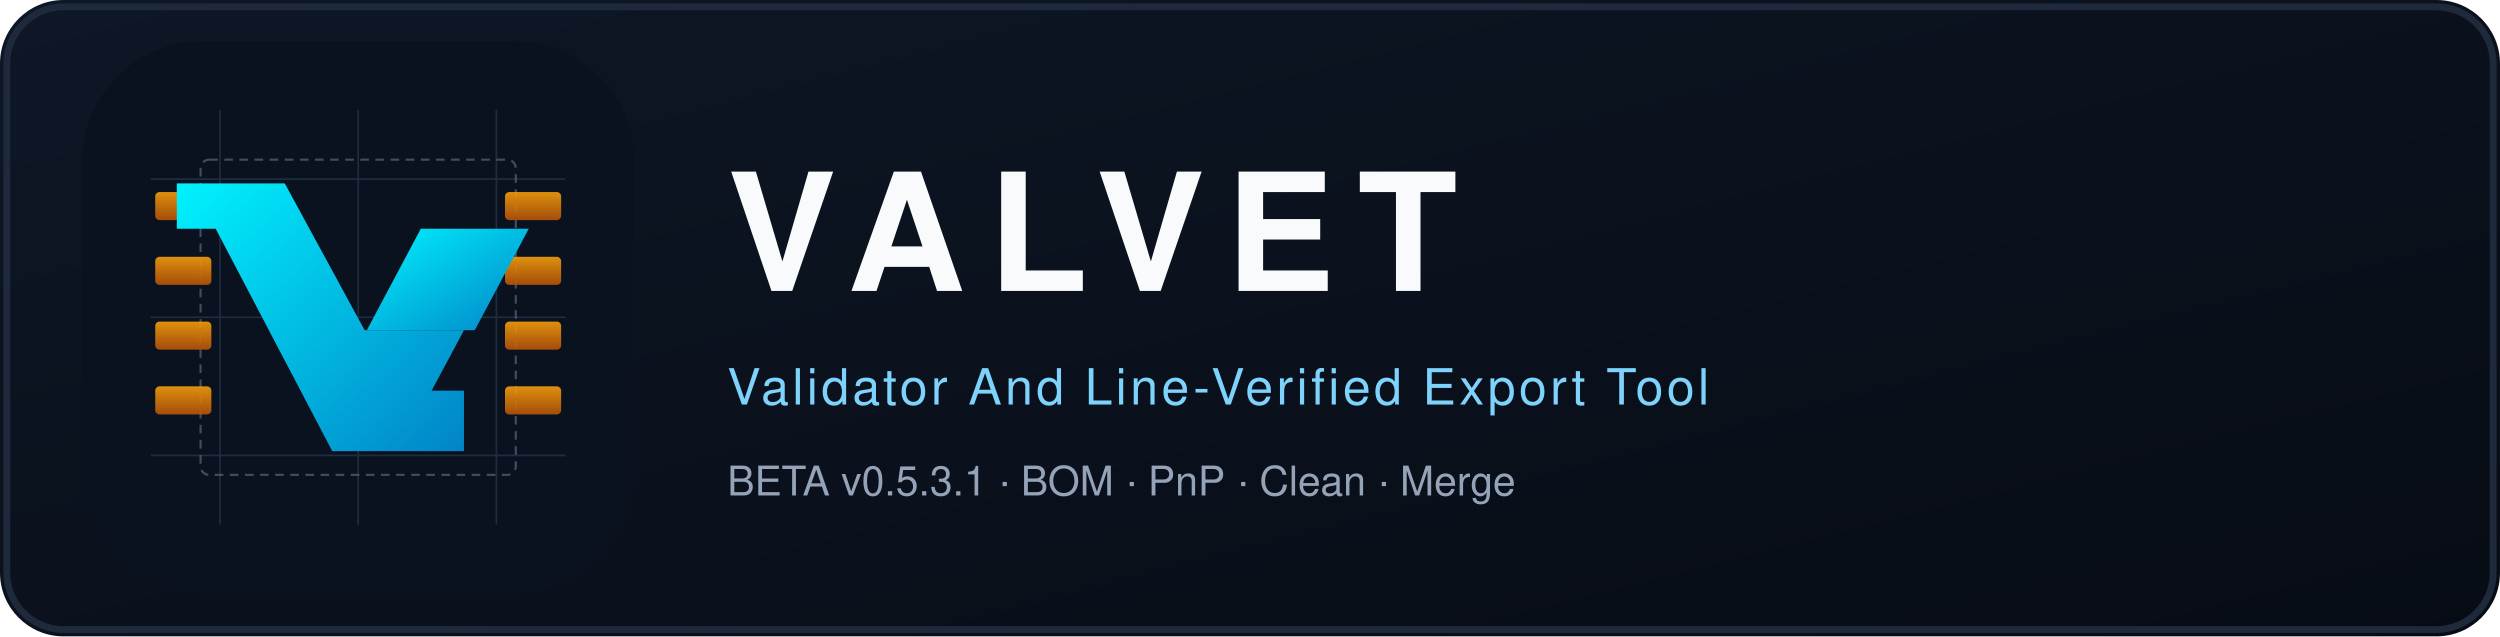
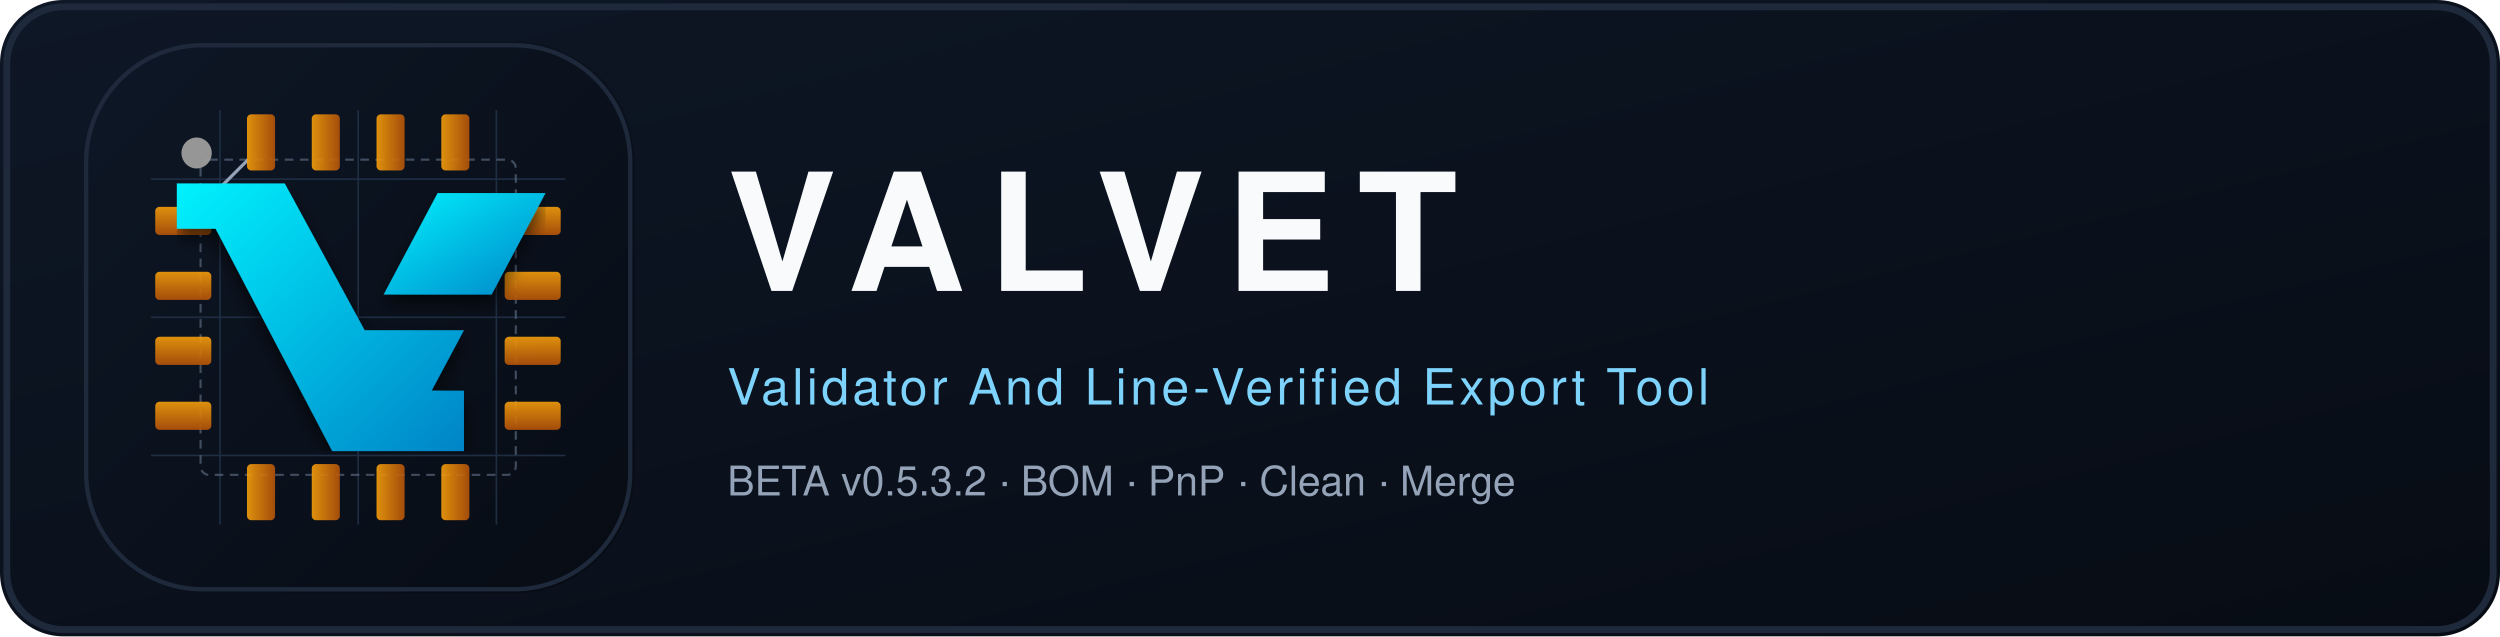
- <svg xmlns="http://www.w3.org/2000/svg" viewBox="0 0 1100 280" role="img" aria-label="VALVET">
+ <svg xmlns="http://www.w3.org/2000/svg" xmlns:xlink="http://www.w3.org/1999/xlink" viewBox="0 0 1100 280" role="img" aria-label="VALVET">
  <defs>
    <linearGradient id="bg" x1="0%" y1="0%" x2="100%" y2="100%">
      <stop offset="0%" stop-color="#0e1726" />
      <stop offset="100%" stop-color="#070c14" />
    </linearGradient>
-     <linearGradient id="pad" x1="0%" y1="0%" x2="0%" y2="100%">
+     <linearGradient id="cadBg" x1="0%" y1="0%" x2="100%" y2="100%">
+       <stop offset="0%" stop-color="#0e1726" />
+       <stop offset="100%" stop-color="#070c14" />
+     </linearGradient>
+     <linearGradient id="copperPad" x1="0%" y1="0%" x2="0%" y2="100%">
      <stop offset="0%" stop-color="#f59e0b" />
      <stop offset="100%" stop-color="#b45309" />
    </linearGradient>
-     <linearGradient id="cyan" x1="0%" y1="0%" x2="100%" y2="100%">
+     <linearGradient id="valvetCyan" x1="0%" y1="0%" x2="100%" y2="100%">
      <stop offset="0%" stop-color="#00f2fe" />
      <stop offset="100%" stop-color="#0284c7" />
    </linearGradient>
+     <filter id="glyphShadow" x="0" y="0" width="1" height="1">
+       <feDropShadow dx="0" dy="8" stdDeviation="8" flood-color="#000000" flood-opacity="0.65" />
+     </filter>
+     <linearGradient id="pad1" x1="48.083" y1="197.99" x2="48.083" y2="234.759" gradientTransform="scale(1.414214,0.7071068)" gradientUnits="userSpaceOnUse" xlink:href="#copperPad" />
+     <linearGradient id="pad2" x1="48.083" y1="282.843" x2="48.083" y2="319.612" gradientTransform="scale(1.414214,0.7071068)" gradientUnits="userSpaceOnUse" xlink:href="#copperPad" />
+     <linearGradient id="pad3" x1="48.083" y1="367.696" x2="48.083" y2="404.465" gradientTransform="scale(1.414214,0.7071068)" gradientUnits="userSpaceOnUse" xlink:href="#copperPad" />
+     <linearGradient id="pad4" x1="48.083" y1="452.548" x2="48.083" y2="489.318" gradientTransform="scale(1.414214,0.7071068)" gradientUnits="userSpaceOnUse" xlink:href="#copperPad" />
+     <linearGradient id="pad5" x1="277.186" y1="197.99" x2="277.186" y2="234.759" gradientTransform="scale(1.414214,0.7071068)" gradientUnits="userSpaceOnUse" xlink:href="#copperPad" />
+     <linearGradient id="pad6" x1="277.186" y1="282.843" x2="277.186" y2="319.612" gradientTransform="scale(1.414214,0.7071068)" gradientUnits="userSpaceOnUse" xlink:href="#copperPad" />
+     <linearGradient id="pad7" x1="277.186" y1="367.696" x2="277.186" y2="404.465" gradientTransform="scale(1.414214,0.7071068)" gradientUnits="userSpaceOnUse" xlink:href="#copperPad" />
+     <linearGradient id="pad8" x1="277.186" y1="452.548" x2="277.186" y2="489.318" gradientTransform="scale(1.414214,0.7071068)" gradientUnits="userSpaceOnUse" xlink:href="#copperPad" />
+     <linearGradient id="pad9" x1="50.333" y1="189.142" x2="50.333" y2="467.451" gradientTransform="scale(1.351015,0.740184)" gradientUnits="userSpaceOnUse" xlink:href="#copperPad" />
+     <linearGradient id="logoGrad" x1="208.988" y1="219.802" x2="327.732" y2="338.545" gradientTransform="matrix(1.263228,0,0,0.7916228,15.59074,-33.05237)" gradientUnits="userSpaceOnUse" xlink:href="#valvetCyan" />
  </defs>
  <rect width="1100" height="280" rx="28" fill="url(#bg)" />
  <rect x="3" y="3" width="1094" height="274" rx="25" fill="none" stroke="#1e293b" stroke-width="3" />
  <g transform="translate(36,18) scale(0.475)">
-     <rect width="512" height="512" rx="112" fill="#0a1220" />
+     <rect width="512" height="512" rx="112" fill="url(#cadBg)" />
+     <rect width="504" height="504" x="4" y="4" rx="108" fill="none" stroke="#1e293b" stroke-width="4" />
    <g stroke="#1e2d42" stroke-width="1.5">
      <line x1="64" y1="128" x2="448" y2="128" />
      <line x1="64" y1="256" x2="448" y2="256" />
      <line x1="64" y1="384" x2="448" y2="384" />
      <line x1="128" y1="64" x2="128" y2="448" />
      <line x1="256" y1="64" x2="256" y2="448" />
      <line x1="384" y1="64" x2="384" y2="448" />
    </g>
    <rect x="110" y="110" width="292" height="292" rx="8" fill="none" stroke="#64748b" stroke-width="2" stroke-dasharray="8 6" opacity="0.6" />
-     <g fill="url(#pad)" opacity="0.9">
+     <path d="M110 154 L154 110" stroke="#94a3b8" stroke-width="3" fill="none" />
+     <g fill="url(#copperPad)" opacity="0.9" style="fill:url(#pad9)" transform="matrix(0.9989362,0,0,1.002913,0.07234555,13.2922)">
+       <rect x="68" y="140" width="52" height="26" rx="4" style="fill:url(#pad1)" />
+       <rect x="68" y="200" width="52" height="26" rx="4" style="fill:url(#pad2)" />
+       <rect x="68" y="260" width="52" height="26" rx="4" style="fill:url(#pad3)" />
+       <rect x="68" y="320" width="52" height="26" rx="4" style="fill:url(#pad4)" />
+       <rect x="392" y="140" width="52" height="26" rx="4" style="fill:url(#pad5)" />
+       <rect x="392" y="200" width="52" height="26" rx="4" style="fill:url(#pad6)" />
+       <rect x="392" y="260" width="52" height="26" rx="4" style="fill:url(#pad7)" />
+       <rect x="392" y="320" width="52" height="26" rx="4" style="fill:url(#pad8)" />
+     </g>
+     <g fill="url(#copperPad)" opacity="0.9" transform="rotate(-90,262.5,249.5)">
      <rect x="68" y="140" width="52" height="26" rx="4" />
      <rect x="68" y="200" width="52" height="26" rx="4" />
      <rect x="68" y="260" width="52" height="26" rx="4" />
      <rect x="68" y="320" width="52" height="26" rx="4" />
      <rect x="392" y="140" width="52" height="26" rx="4" />
      <rect x="392" y="200" width="52" height="26" rx="4" />
      <rect x="392" y="260" width="52" height="26" rx="4" />
      <rect x="392" y="320" width="52" height="26" rx="4" />
    </g>
-     <g fill="url(#cyan)">
+     <g fill="url(#valvetCyan)" filter="url(#glyphShadow)">
      <path d="M 88 132 H 188 L 262 268 H 354 L 324 324 H 354 V 380 H 232 L 124 174 H 88 Z" />
-       <path d="M 314 174 H 414 L 364 268 H 264 Z" />
+       <path d="m 329.591,140.948 h 100 l -50,94 h -100 z" style="fill:url(#logoGrad)" />
    </g>
+     <ellipse style="fill:#a0a0a0;paint-order:markers fill stroke;fill-opacity:0.933" cx="106.329" cy="103.834" rx="14.032" ry="14.343" />
  </g>
  <text x="320" y="128" fill="#f8fafc" font-family="Segoe UI, Helvetica, Arial, sans-serif" font-size="72" font-weight="800" letter-spacing="10">VALVET</text>
  <text x="320" y="178" fill="#7dd3fc" font-family="Segoe UI, Helvetica, Arial, sans-serif" font-size="22" letter-spacing="1.5">Validator And Line-Verified Export Tool</text>
-   <text x="320" y="218" fill="#94a3b8" font-family="Segoe UI, Helvetica, Arial, sans-serif" font-size="18">BETA v0.5.3.1 · BOM · PnP · Clean · Merge</text>
+   <text x="320" y="218" fill="#94a3b8" font-family="Segoe UI, Helvetica, Arial, sans-serif" font-size="18">BETA v0.5.3.2 · BOM · PnP · Clean · Merge</text>
</svg>
